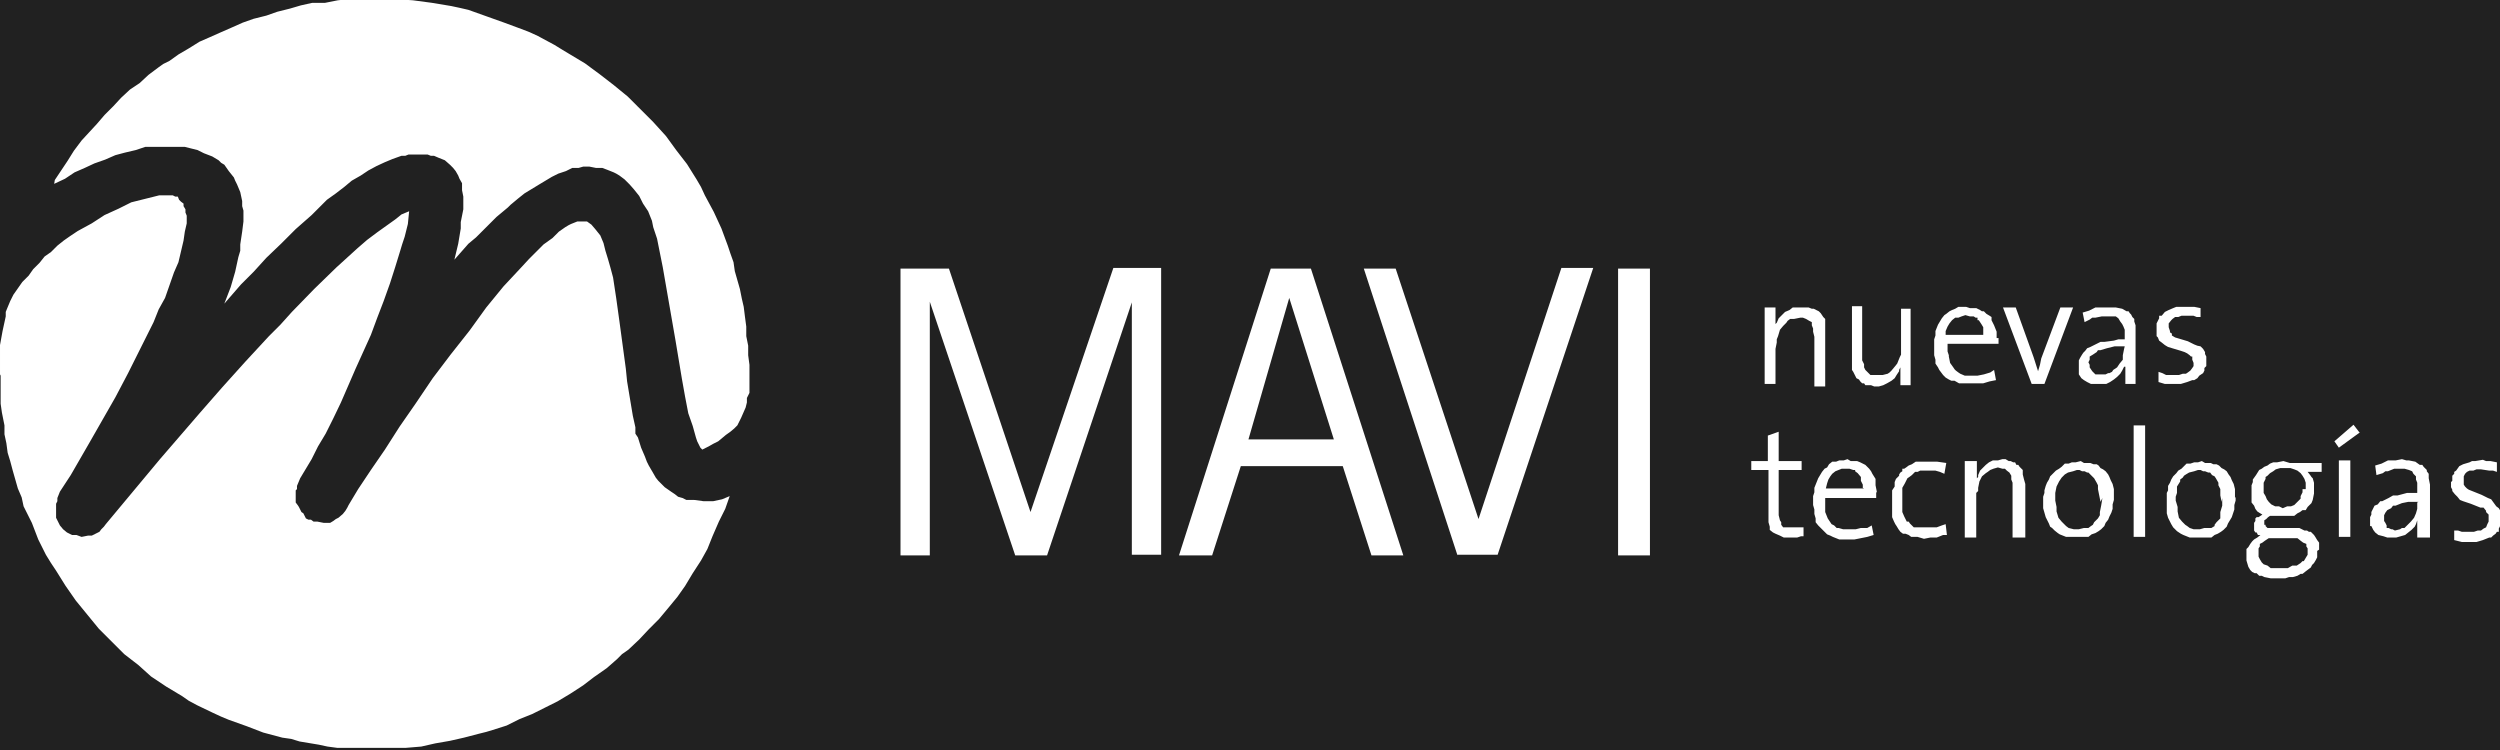
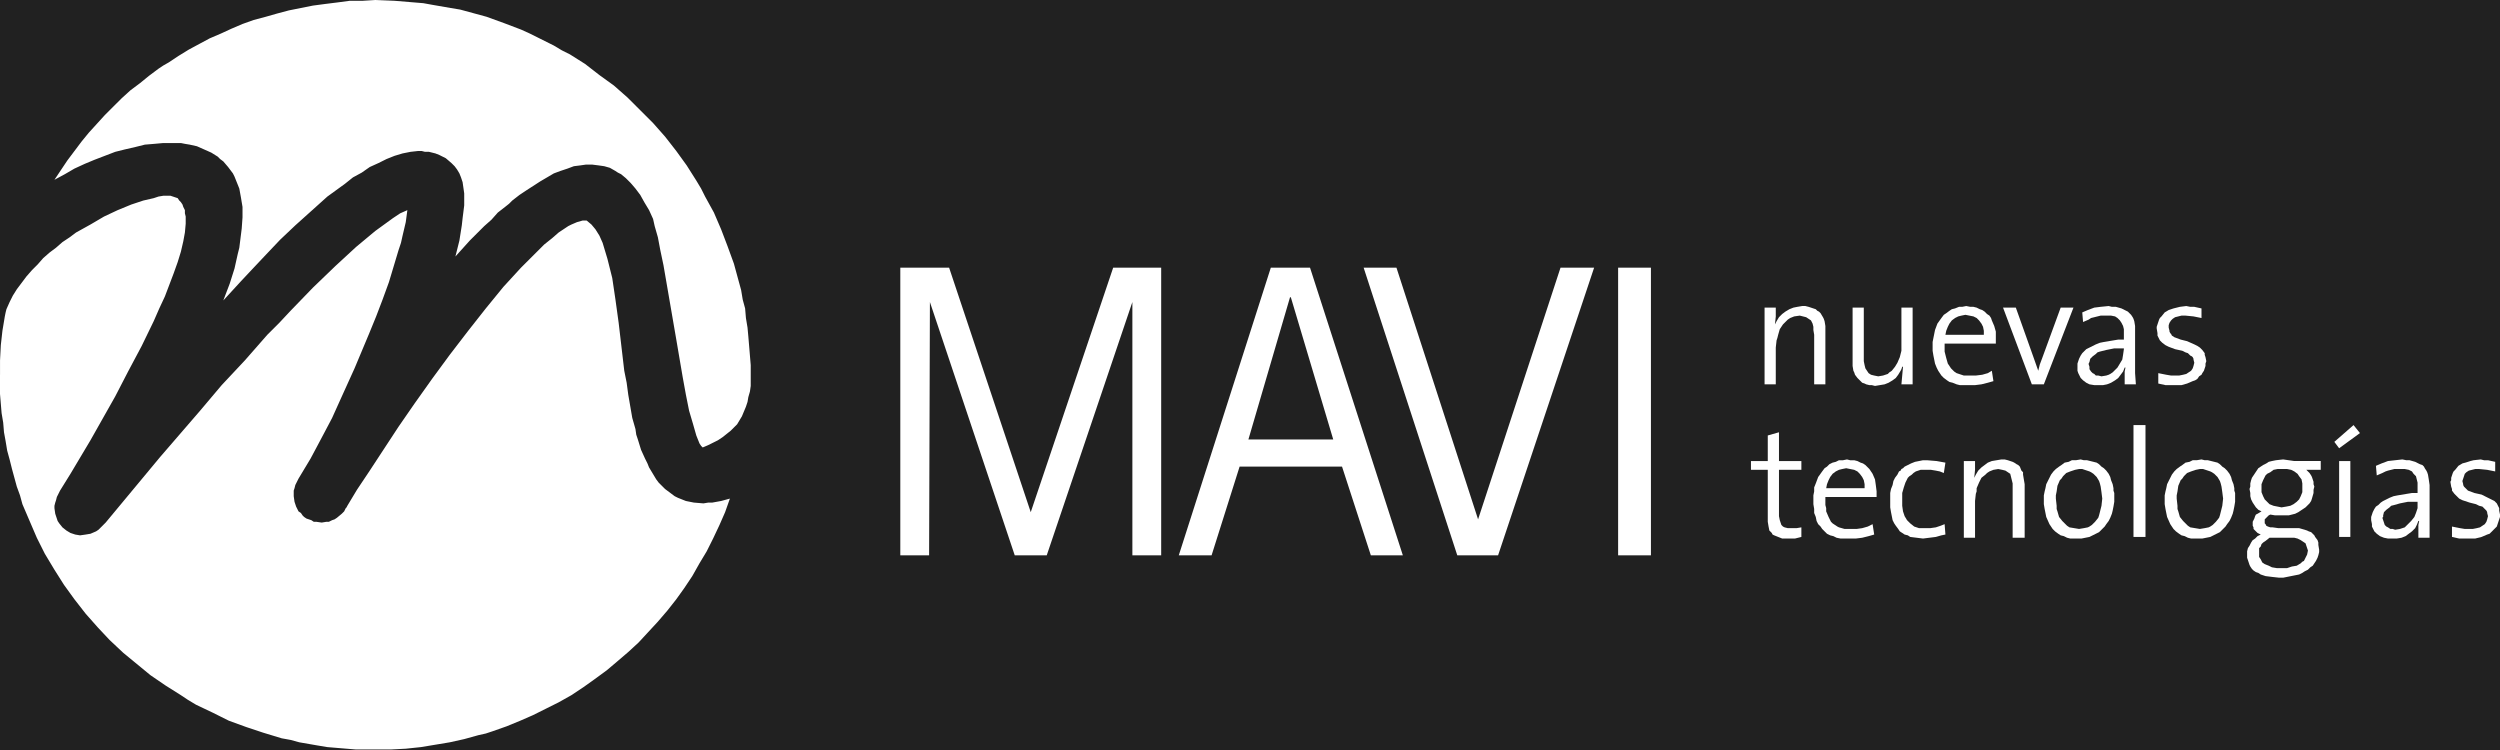
- <svg xmlns="http://www.w3.org/2000/svg" width="392.3" height="117.6" viewBox="0 0 392.251 117.596">
-   <switch transform="translate(-48.717 -38.253)">
+ <svg xmlns="http://www.w3.org/2000/svg" width="392.251" height="117.596" viewBox="0 0 392.251 117.596">
+   <switch transform="translate(-48.717,-38.253)">
    <g>
-       <path fill="#212121" d="M356.5 17.3h112v160.5H20.4V17.3h280" />
-       <path d="M20.2 16.8h448.4v1H20.2z" />
-       <path d="M468 17.3h1v160.5h-1z" />
-       <path d="M468.6 16.8h.5v.5h-1l.6.5v-1M20.2 177.3h448.4v1H20.2z" />
-       <path d="M469 177.8v.5h-.4v-1l-.5.5h1M19.7 17.3h1v160.5h-1z" />
-       <path d="M20.2 178.3h-.5v-.5h1l-.5-.5v1M19.7 17.3v-.5h.5v1l.5-.5h-1" />
-       <path d="M57.3 66.5l1-1.5 1-1.5 1-1.6 1.2-1.6 1.2-1.3 1.2-1.3 1.2-1.4 1.4-1.4 1.2-1.3 1.4-1.3 1.5-1L72 50l1.6-1.2.7-.5 1-.5 1.4-1 1.7-1 1.6-1 1.6-.7 1.8-.8 1.6-.7 1.8-.8 1.7-.6 2-.5 1.7-.6 2-.5 1.7-.5 1.8-.4h2l2-.4 1.8-.2h7l3 .2 1.5.2 1.5.2 3 .5 1.4.3 1.3.3 2.8 1 2.8 1 2.7 1 1.3.5 1.3.6 2.6 1.4 1.3.8 1 .6 2.5 1.5 2.3 1.7 2.2 1.7 2.2 1.8 2 2 2 2 2 2.2 1.6 2.2 1.7 2.2 1.5 2.4.7 1.2.6 1.3 1.4 2.6 1.2 2.6 1 2.7.4 1.2.5 1.4.2 1.4.4 1.4.4 1.4.3 1.5.3 1.3.2 1.6.2 1.5V91l.3 1.5V94l.2 1.5v4.4l-.4.8v.7l-.2.8-.7 1.6-.3.6-.3.6-.5.5-.6.5-.7.5-.6.5-.6.5-.8.4-.7.4-1 .5-.3-.3-.2-.4-.3-.6-.2-.6-.5-1.8-.7-2-.5-2.6-.5-2.8-1-6-2-11.5-.5-2.5-.4-2-.6-1.8-.2-1-.6-1.5-.8-1.2-.6-1.2-.8-1-.7-.8-.4-.4-.4-.4-.8-.6-.5-.3-.4-.2-1-.4-.8-.3h-1l-1-.2h-1l-.7.2h-1l-1 .5-1.2.4-1 .5-2 1.2-2.3 1.4-1 .8-1.2 1-.4.4-.6.5-1.2 1-1 1-1 1-1.2 1.2-1.2 1-2.2 2.5.6-2.5.4-2.4v-1l.2-1 .2-1v-2l-.2-1V67l-.4-.7-.2-.5-.4-.7-.4-.5-.5-.5-.8-.7-1-.4-.7-.3h-.5l-.5-.2h-3l-.5.2h-.6l-1.4.5-1.2.5-1.3.6-1.3.7-1.2.8-1.4.8-1.2 1-1.3 1-1.4 1-2.4 2.4-2.5 2.2-2.3 2.3-2.3 2.2-2 2.2-2 2-2.6 3 1-2.6.7-2.4.5-2.3.3-1v-1l.3-2 .2-1.6v-1.7l-.2-.7v-.8l-.3-1.4-.5-1.2-.3-.6-.2-.5-.8-1-.7-1-.5-.3-.4-.4-1-.6-1.3-.5-1-.5-1.2-.3-.8-.2H71.5l-1.5.5-1.7.4-1.5.4-1.6.7-1.7.6-1.5.7-1.6.7-1.5 1-1.7.8zM48.7 97v-4.6l.4-2.2.5-2.3v-.7l.2-.5.5-1.2.5-1 .7-1 .7-1 1-1 .7-1 1-1 .8-1 1-.7 1-1 1-.8 1-.7 1.2-.8 2.2-1.2 2-1.3 2.2-1 2-1 2-.5 1.6-.4.8-.2H75.8l.4.2h.4l.2.5.3.3.4.3v.4l.3.5v.5l.2.5v1.2l-.3 1.3-.2 1.4-.4 1.7-.4 1.7L76 81 74.6 85l-1 1.8-.8 2-2 4-2 4-2 3.8-4 7-3 5.2-1.7 2.6-.4 1v.5l-.2.4v2.2l.2.4.2.4.2.4.5.6.6.5.8.4h.7l.8.3 1-.2h.6l.8-.4.4-.2.3-.4.4-.4.3-.4 8.5-10.2 6.3-7.3 3.5-4 3.6-4 3.7-4 1.8-1.8 1.8-2 3.5-3.6 3.5-3.4 3.3-3 1.5-1.3 1.6-1.2 1.4-1 1.4-1 1-.8 1.2-.5-.2 2-.5 2-.4 1.2-.3 1-.8 2.6-.8 2.5-1 2.8-1 2.6-1 2.7-2.4 5.3-2.3 5.3-1.2 2.5-1.2 2.4-1.2 2-1 2-1.8 3-.5 1.2v.5l-.2.2v1.9l.3.4.2.3.4.8.3.2.2.4.2.4.4.2h.4l.4.3h.6l1 .2h1l.5-.3.4-.3.4-.2.7-.6.4-.5.3-.5.2-.4 1.5-2.5 2-3 2.2-3.2 2.3-3.6 2.5-3.6 2.7-4 2.8-3.7 3-3.8 2.6-3.6 2.7-3.3 2.8-3 1.2-1.3 1.3-1.3 1-1 1.4-1 1-1 1-.7.5-.3.4-.2 1-.4h1.5l.7.5.6.7.8 1 .5 1.2.3 1.2.4 1.3.4 1.4.4 1.5.5 3.3.5 3.6 1 7.4.2 2 .3 1.8.6 3.6.4 1.8v1l.4.6.5 1.6.6 1.4.3.8.3.6.7 1.2.4.7.4.5 1 1 1 .7.6.4.5.4.7.2.6.3H157.6l1.5.2h1.5l1.4-.3 1.2-.5-.7 2-1 2-1 2.3-.4 1-.4 1-1 1.8-1.3 2-1.2 2-1.2 1.7-1.4 1.7-1.5 1.8-1.6 1.6-1.5 1.6-1.7 1.6-1 .7-.8.8-1.6 1.4-2 1.4-1.7 1.3-2 1.3-2 1.2-2 1-2 1-2 .8-2 1-2.2.7-1 .3-1.2.3-2.3.6-2.2.5-2.3.4-2.2.5-2.4.2h-10.8l-1.5-.2-1.4-.3-3-.5-1.3-.4-1.4-.2-3-.8-2.6-1-2.8-1-1.2-.5-1.3-.6-2.5-1.2-1.3-.7-1-.7-2.5-1.5-2.4-1.6-2-1.8-2.2-1.7-2-2-2-2-1.8-2.2-1.8-2.2-1.6-2.3-1.5-2.4-.8-1.2-.8-1.3-1.2-2.4-1-2.6-1.3-2.6-.3-1.4-.6-1.4-.4-1.4-.4-1.4-.4-1.5-.4-1.3-.2-1.5-.3-1.4v-1.4L49 103l-.2-1.4v-4.4z" fill="#fff" />
-       <path clip-rule="evenodd" fill="#fff" fill-rule="evenodd" d="M328.5 121l-.3-.4v-.4l-.2-.3-.2-.8V112h3.6v-1.4h-3.6V106l-1.7.6v4h-2.6v1.4h2.7v8.2l.2.7v.5l.5.4.4.2.7.3.6.3h2.1l.6-.2h.4V121h-2.7M343.2 115.4l-.2-1v-1l-.5-.8-.2-.4-.3-.4-.2-.2-.4-.4-.4-.2-.4-.2-.5-.2h-1l-.5-.3-.6.2h-.7l-.5.2h-.6l-.5.4-.3.5-.4.2-.4.5-.6 1-.4 1-.2.5v.7l-.2.6v1.4l.2.7v.7l.2.7v.6l.4.5.4.4.2.2.4.4.4.4.5.2.4.2.5.2.5.2h2.4l1-.2 1-.2 1-.3-.3-1.5-.7.4h-1l-.8.2h-2l-.7-.2h-.3l-.4-.4-.4-.2-.2-.3-.4-.6-.4-1v-2.2h8v-.8zm-2-.5h-6l.2-.8.2-.6.3-.5.3-.4.5-.4.5-.2.5-.2h1.2l.6.2h.3v.2l.4.3.5.6v.6l.3.6v.7zM350.3 121H349l-.6-.6-.2-.3h-.3l-.4-.8-.3-.7v-3.8l.4-.7.4-.8.3-.2.4-.3.2-.2.3-.3h.4l.4-.2h2.4l.7.2.7.3.3-1.7-1.4-.2H349.3l-.6.4-.5.2-.4.3-.3.2h-.3v.4l-.3.2-.2.3v.2l-.5.5-.2.5v.7l-.4.6v4.2l.3.7.2.4.2.3.3.5.3.4.4.3h.4l.5.2.4.3h1l1 .3 1-.2h1l1-.4h.6l-.2-1.7-.6.2-.8.3h-1.6M365.6 111.5l-.2-.3h-.3l-.2-.4h-.3l-.4-.2h-.3l-.5-.3h-.5l-.7.2h-.8l-.6.3-.5.4-.4.4-.5.5-.3.7v.3l-.2.2V110.6H357v12h1.8v-7l.3-.3v-.5l.2-1 .4-.8.6-.5.3-.2.4-.3.5-.2.7-.2.7.2h.4l.3.3.4.3.3.5v.6l.2.5v8.6h2v-8.4l-.2-.7-.2-.8V112M380.4 116.4V115l-.2-.8-.3-.6-.2-.5-.2-.4-.4-.5-.4-.3-.4-.2-.3-.4-.3-.2h-.5l-.5-.2h-1l-.5-.3-.8.2h-.6l-.5.2h-.6l-.5.5-.4.3-.5.3-.4.4-.5.5-.2.5-.3.5-.2.5-.2.7v.4l-.2.6V118l.2.7.2.7.5 1 .2.5.3.2.4.4.5.4.3.2.5.2.5.2h3.5l.5-.4.6-.2.5-.3.4-.3.5-.5.2-.5.4-.5.2-.5.3-.6.2-.6v-.7l.2-.7v-.6zm-1.8 0l-.2 1.2-.2 1v.5l-.3.5-.6.6-.2.4-.3.2-.4.3H375.7l-.8.2h-.8l-.8-.2-.4-.3-.2-.2-.5-.5-.5-.6-.3-1v-.7l-.2-1v-1.2l.2-1 .4-.8.2-.3.2-.3.3-.3.2-.2.5-.3.8-.2.6-.2h.4l.4.2h.4l.4.2h.2l.4.4.2.2.3.3.4.7.2.4v.6l.2 1 .2 1zM385.3 105h-1.8v17.5h1.8M399.4 116.4V115l-.2-.8-.3-.6-.2-.5-.3-.4-.3-.5-.4-.3-.4-.2-.4-.4-.4-.2h-.5l-.4-.2h-.9l-.5-.3-.6.2h-.6l-.6.2h-.6l-.5.5-.3.3-.5.3-.3.4-.5.5-.3.5-.2.5-.3.5v.7l-.2.4V118.8l.2.7.5 1 .3.5.2.2.4.4.6.4.4.2.5.2.5.2h3.4l.5-.4.5-.2.5-.3.4-.3.5-.5.2-.5.3-.5.3-.5.2-.6.2-.6v-.7l.2-.7v-.6zm-2 0v1.2l-.3 1v1l-.6.6-.3.4v.2l-.5.3H394.6l-.7.2h-1l-.6-.2-.4-.3-.3-.2-.5-.5-.5-.6-.2-1v-.7l-.3-1v-.6l.2-.6v-1l.5-.8v-.3l.4-.3.2-.3.3-.2.5-.3.8-.2.6-.2h.4l.4.2h.3l.5.2h.3l.3.4.4.2.2.3.4.7v.4l.3.6v1l.2 1zM412.6 124.5v-1.1l-.3-.4-.3-.5-.2-.3-.2-.2-.3-.3h-.3l-.3-.2h-.4l-.8-.4h-5l-.3-.3v-.2h-.2v-.7l.3-.2.3-.3.3-.2H408.7l.5-.4.4-.2.4-.3h.5l.3-.5.3-.3.3-.3.2-.5.2-1V114l-.2-.7-.2-.2-.2-.3-.4-.5h2.2v-1.4h-5l-1-.3-1 .2h-.6l-.5.2-.4.3-.5.2-.4.3-.4.2-.5.8-.5.7v.4l-.2.5v2.7l.4.5.2.5.3.4.3.2.5.3-.6.4h-.3l-.2.2v.4l-.2.3v1.2l.2.3h.2l.2.4h.4l-.5.4-.5.3-.3.3-.3.4-.3.5-.3.3v1.8l.3 1 .3.5.3.3.4.2h.3l.4.4h.4l.4.2 1 .2h2.3l.6-.2h.6l.7-.2.5-.3h.3l.5-.4.4-.3.4-.3.2-.4.3-.3.3-.5.2-.4v-1zM410 115v.5l-.3.6v.4l-.2.2-.4.4-.4.4-.5.2h-.6l-.7.3-.6-.3h-.6l-.6-.3-.4-.4-.3-.4-.2-.5-.3-.5V114l.3-.6v-.3l.3-.2.2-.2.2-.2.5-.3.4-.3.7-.2h1.6l.6.2.5.2.5.4.3.4.3.5.2.6v1zm.8 9.6v.7l-.3.5-.3.5h-.2l-.3.3-.6.4h-.7l-.7.4H405l-.5-.4-.6-.2-.3-.3-.3-.5-.2-.4v-1.3l.2-.3v-.4l.4-.2.4-.3.6-.4h4.5l.5.4.4.3.5.2v.4l.2.3v.3zM417.5 122.5v-12h-1.8v12h1.8zm1.5-16.3l-1-1.3-3 2.6.7 1 3.3-2.4zM430 122.6v-8.3l-.2-1v-.7l-.3-.4v-.2l-.3-.3-.2-.2-.2-.3h-.4l-.7-.5-1-.2h-.4l-.7-.2-1 .2h-1.2l-1 .5-1 .3.2 1.5 1-.3.4-.3h.4l1-.4h1.6l.7.2.5.2.2.4.4.4v.5l.2.5v1.6h-1.6l-1.5.4h-.7l-.7.4-1 .5h-.3l-.4.5-.5.2-.2.4-.3.6v.4l-.2.4v1.4h.2l.3.6.3.4.5.4.8.2.6.2h1.4l.7-.2.7-.2.5-.4.5-.4.5-.5.2-.4.2-.6V122.6h1.7zm-2-5.5v1l-.2.7-.3.7-.5.6-.5.5-.2.2-.3.3h-.4l-.3.2-.8.2-.4-.2h-.2l-.4-.2h-.3v-.4l-.2-.4-.2-.3v-.9l.2-.4.3-.4.6-.3.3-.4h.4l1-.4 1-.2h1.6zM439.6 116.6l-.5-.2-1-.5-1-.4-1-.4-.3-.2-.3-.3-.2-.3V113l.2-.4.3-.3.4-.2h.6l.5-.2h.7l1.3.2h.6l.6.2v-1.5l-1-.2h-.7l-.5-.2-1.2.2h-.5l-.4.2-1 .3-.6.3-.5.7-.3.2v.3l-.3.3v.8l-.2.2v.8l.2.4v.2l.4.5.4.4.4.5.5.2 1.2.4 1 .4.5.2h.5l.4.5v.2l.2.2.2.2v1.1l-.2.4-.2.5-.4.2-.4.3h-.5l-.6.2h-1.9l-.6-.2h-.6v1.5l1.2.3h2.3l1-.3 1-.4h.3l.3-.3.4-.3.2-.3h.3v-.5l.2-.4v-.3l.3-.3v-.4l-.2-.6v-.7l-.3-.5-.4-.3M334.4 87.4l-.3-.3-.4-.2-.4-.2h-.3l-.5-.2H330l-.5.4-.7.3-.5.5-.5.5-.3.7-.2.2v.2-2.8h-1.7v12h1.7V93l.2-1v-.5l.2-.5.3-1 .5-.6.5-.5.2-.3.4-.3h.6l1-.2h.4l.5.2.5.3.4.2v.5l.2.5v.5l.2.8v7.8h1.7V88.3l-.3-.3M346.8 94.3l-.4 1-.4.5-.5.6-.3.3-.3.2-.8.2h-1.9l-.4-.4-.4-.4-.2-.4v-.5l-.3-.6v-8.5h-1.6V96.3l.2.3.2.4.3.6.4.2.2.3.3.3h.3l.2.3h.9l.5.2h.7l.7-.2.6-.3.7-.4.5-.4.3-.5.4-.6v-.2l.2-.4v2.8h1.6v-12H347v7.2M362 91.3v-1l-.4-1-.4-.8V88l-.3-.2-.5-.3-.4-.4h-.3l-.3-.2-.6-.3h-1l-.6-.2H356l-.5.3-.5.2-.4.2-.5.4-.3.2-.4.5-.6 1-.4 1v.7l-.2.6V94l.2.7v.6l.4.6.2.4.3.4.3.4.4.4.5.3.4.2h.5l.7.4h3.8l1-.3 1-.2-.3-1.6-.6.4-1 .3-1 .2H357l-.7-.3-.3-.2-.4-.3-.2-.2-.2-.3-.5-.7-.2-1V94l-.2-.6v-1.2h8v-.9zm-2-.5h-6v-.6l.3-.7.3-.5.4-.5.5-.4h.5l.5-.2.6-.2.7.2h.6l.3.2h.3v.4h.2l.4.6.3.5V90.8zM365 86.5h-2l4.5 12h2l4.5-12h-2l-3 8-.2 1-.3 1-.7-2.2M383.8 98.6v-9.3l-.2-.6v-.4l-.3-.3-.2-.4-.2-.2-.2-.3h-.3l-.7-.4-1-.2h-3.2l-1 .5-1 .3.3 1.5.8-.4.4-.3h.5l1-.2h2.2l.4.3.3.5.3.4.2.4.2.5v1.5h-1l-.7.2-1.5.2h-.6l-.6.3-1 .5-.5.2-.3.4-.3.3-.2.3-.3.5-.2.4V97l.4.6.4.3.5.3.6.3H379.2l.6-.3.6-.4.5-.4.5-.5.3-.5.3-.6h.2V98.5h1.6zM382 93l-.2 1v.7l-.5.6-.4.6-.6.4-.2.3-.4.2h-.2l-.4.2H377.5l-.3-.3-.2-.2-.2-.3-.2-.3v-.4l-.2-.4.2-.4v-.5l.5-.3.6-.4.2-.3h.4l1-.3 1.2-.3h1.6zM393.5 92.5l-.5-.2-1-.5-1-.3-1-.3-.5-.3v-.3l-.3-.2v-.2l-.2-.6V89l.4-.5.2-.2.4-.3h.5l.5-.2h1.9l.5.2h.6v-1.4l-1-.2h-2.8l-.5.2-.7.3-.6.3-.5.6h-.4v.4l-.2.4-.2.4V91l.2.2.2.5.4.3.5.4.5.3 1 .3 1 .3.6.2.4.2.4.3.2.2h.2v.5l.2.5v.5l-.2.3-.3.4-.4.3-.3.2h-.5l-.6.2h-2l-.6-.3-.6-.2v1.6l1 .3h2.5l1-.3.8-.3h.3l.5-.3.3-.4.3-.2.3-.2.2-.4V96l.3-.3v-1.5l-.2-.4v-.3l-.3-.5-.4-.4" />
-       <path d="M302.6 125.4v-45h5v45h-5zm-112.6 0v-45h7.6l12.8 38.2 13-38.3h7.5v45h-4.6V85.7L213 125.4h-5l-13.4-39.8v39.8H190zm43.7 0l14.4-45h6.3l14.5 45h-5l-4.5-14h-16l-4.5 14h-5zM251 85l-6.4 22.2H258L251 85zm26.4 40.4l-14.7-45h5l13 39.3 13-39.4h5l-15 45h-6.3z" fill="#fff" />
+       <polygon points="356.466,17.319 412.466,17.319 468.591,17.319 468.591,97.552 468.591,177.784 412.466,177.784 356.466,177.784 300.341,177.784 244.342,177.784 188.217,177.784 132.217,177.784 76.217,177.784 20.219,177.784 20.219,97.552 20.219,17.319 20.219,17.319 76.217,17.319 132.217,17.319 188.217,17.319 244.342,17.319 300.341,17.319 " id="polygon7" style="fill:#212121;fill-opacity:1" />
+       <rect x="20.219" y="16.817" width="448.372" height="1.003" id="rect9" />
+       <rect x="468.089" y="17.319" width="1.004" height="160.465" id="rect11" />
+       <polygon points="468.591,16.817 469.093,16.817 469.093,17.319 468.089,17.319 468.591,17.82 468.591,16.817 " id="polygon13" />
+       <rect x="20.219" y="177.283" width="448.372" height="1.003" id="rect15" />
+       <polygon points="469.093,177.784 469.093,178.286 468.591,178.286 468.591,177.283 468.089,177.784 469.093,177.784 " id="polygon17" />
+       <rect x="19.716" y="17.319" width="1.005" height="160.465" id="rect19" />
+       <polygon points="20.219,178.286 19.716,178.286 19.716,177.784 20.721,177.784 20.219,177.283 20.219,178.286 " id="polygon21" />
+       <polygon points="19.716,17.319 19.716,16.817 20.219,16.817 20.219,17.82 20.721,17.319 19.716,17.319 " id="polygon23" />
+       <path d="m 57.258,66.462 1.005,-1.505 1.005,-1.504 1.129,-1.505 1.131,-1.504 1.13,-1.379 1.255,-1.379 1.256,-1.38 1.381,-1.379 1.256,-1.253 1.381,-1.254 1.508,-1.129 1.381,-1.128 1.506,-1.128 0.754,-0.502 0.879,-0.501 1.507,-1.003 1.632,-1.003 1.633,-0.878 1.633,-0.877 1.758,-0.753 1.632,-0.752 1.758,-0.752 1.758,-0.627 1.884,-0.501 1.758,-0.502 1.883,-0.501 1.883,-0.376 1.884,-0.377 1.884,-0.25 2.009,-0.251 1.884,-0.251 2.008,0 2.01,-0.125 3.014,0.125 3.014,0.251 1.506,0.125 1.381,0.251 2.889,0.502 1.506,0.25 1.382,0.376 2.763,0.753 2.762,1.003 2.637,1.003 1.381,0.626 1.256,0.627 2.512,1.254 1.256,0.752 1.255,0.627 2.386,1.505 2.26,1.755 2.26,1.63 2.135,1.88 2.01,2.006 2.008,2.006 1.884,2.132 1.758,2.256 1.632,2.257 1.508,2.382 0.753,1.254 0.628,1.253 1.381,2.508 1.131,2.633 1.004,2.633 0.502,1.379 0.502,1.379 0.377,1.379 0.377,1.379 0.377,1.379 0.251,1.505 0.376,1.379 0.126,1.504 0.251,1.505 0.126,1.379 0.126,1.504 0.125,1.505 0.125,1.504 0,1.505 0,1.755 -0.125,0.877 -0.251,0.878 -0.126,0.752 -0.251,0.752 -0.628,1.505 -0.377,0.627 -0.376,0.627 -0.503,0.501 -0.502,0.502 -0.627,0.501 -0.629,0.502 -0.753,0.501 -0.753,0.376 -0.754,0.376 -0.879,0.376 -0.251,-0.25 -0.251,-0.376 -0.252,-0.627 -0.25,-0.627 -0.502,-1.755 -0.629,-2.132 -0.502,-2.507 -0.502,-2.758 -1.005,-5.893 -2.009,-11.658 -0.502,-2.383 -0.377,-2.006 -0.502,-1.755 -0.252,-1.128 -0.627,-1.379 -0.754,-1.254 -0.627,-1.128 -0.754,-1.003 -0.754,-0.878 -0.376,-0.376 -0.377,-0.376 -0.753,-0.627 -0.502,-0.251 -0.377,-0.25 -0.879,-0.502 -0.879,-0.251 -0.879,-0.125 -1.005,-0.126 -1.005,0 -0.879,0.126 -1.004,0.125 -1.004,0.376 -1.131,0.377 -1.004,0.376 -2.135,1.253 -2.135,1.379 -1.13,0.753 -1.13,0.877 -0.502,0.502 -0.629,0.501 -1.129,0.878 -1.005,1.128 -1.13,1.003 -1.131,1.129 -1.129,1.128 -2.261,2.507 0.628,-2.507 0.377,-2.382 0.125,-1.128 0.126,-1.004 0.126,-1.002 0,-1.003 0,-0.878 -0.126,-0.878 -0.126,-0.877 -0.251,-0.753 -0.251,-0.626 -0.377,-0.627 -0.377,-0.502 -0.502,-0.501 -0.879,-0.752 -1.004,-0.502 -0.628,-0.251 -0.503,-0.125 -0.502,-0.125 -0.627,0 -0.503,-0.126 -0.628,0 -1.13,0.126 -0.628,0.125 -0.627,0.125 -1.256,0.376 -1.256,0.502 -1.256,0.627 -1.381,0.627 -1.256,0.877 -1.381,0.752 -1.256,1.004 -1.381,1.002 -1.381,1.003 -2.512,2.257 -2.512,2.257 -2.385,2.257 -2.26,2.382 -2.01,2.131 -1.883,2.006 -2.763,3.009 1.005,-2.633 0.753,-2.382 0.503,-2.257 0.25,-1.003 0.126,-1.003 0.251,-2.006 0.126,-1.755 0,-0.878 0,-0.752 L 86.642,69.973 86.517,69.221 86.265,67.842 85.763,66.588 85.512,65.961 85.261,65.46 84.507,64.457 83.754,63.579 83.252,63.203 82.875,62.827 81.87,62.2 80.741,61.698 79.61,61.197 l -1.13,-0.251 -0.753,-0.125 -0.629,-0.126 -1.381,0 -1.381,0 -1.381,0.126 -1.507,0.125 -1.507,0.376 -1.633,0.376 -1.506,0.377 -1.634,0.625 -1.632,0.627 -1.507,0.627 -1.633,0.752 -1.506,0.878 -1.632,0.878 0,0 z m -8.537,30.589 0,-2.257 0.125,-2.382 0.251,-2.257 0.376,-2.257 0.127,-0.627 0.125,-0.501 0.502,-1.128 0.502,-1.003 0.629,-1.003 0.753,-1.003 0.753,-1.003 0.879,-1.003 0.879,-0.878 0.879,-1.003 1.005,-0.877 1.005,-0.753 1.004,-0.877 1.13,-0.753 1.005,-0.752 2.26,-1.254 2.135,-1.253 2.135,-1.003 2.134,-0.878 1.884,-0.627 1.633,-0.376 0.752,-0.251 0.754,-0.125 0.502,0 0.629,0 0.376,0.125 0.376,0.126 0.377,0.125 0.252,0.376 0.25,0.251 0.252,0.376 0.125,0.376 0.252,0.502 0,0.501 0.125,0.502 0,1.128 -0.125,1.379 -0.252,1.379 -0.377,1.63 -0.502,1.63 -0.627,1.755 -1.381,3.636 -0.879,1.881 -0.879,2.006 -1.885,3.886 -2.134,4.012 -2.009,3.887 -3.893,6.895 -3.139,5.266 -1.633,2.633 -0.502,1.003 -0.125,0.501 -0.126,0.376 -0.126,0.502 0,0.376 0.126,0.877 0.126,0.376 0.125,0.377 0.125,0.376 0.252,0.376 0.502,0.627 0.628,0.501 0.628,0.376 0.753,0.251 0.753,0.125 0.879,-0.125 0.754,-0.125 0.879,-0.376 0.377,-0.251 0.377,-0.376 0.376,-0.376 0.377,-0.376 8.538,-10.28 6.277,-7.271 3.389,-4.014 3.641,-3.886 3.516,-4.012 1.884,-1.881 1.758,-1.88 3.516,-3.636 3.517,-3.385 3.264,-3.009 1.507,-1.254 1.507,-1.254 1.381,-1.003 1.381,-1.002 1.131,-0.753 1.13,-0.501 -0.251,1.88 -0.502,2.132 -0.252,1.128 -0.377,1.128 -0.753,2.508 -0.753,2.507 -1.005,2.759 -1.005,2.632 -1.129,2.759 -2.261,5.391 -2.386,5.265 -1.13,2.508 -1.256,2.382 -1.13,2.131 -1.004,1.881 -1.884,3.134 -0.503,1.003 -0.125,0.501 -0.125,0.377 0,0.501 0,0.376 0.125,0.878 0.125,0.376 0.126,0.376 0.377,0.752 0.376,0.251 0.252,0.376 0.251,0.251 0.376,0.251 0.377,0.125 0.377,0.125 0.377,0.251 0.377,0 0.879,0.126 0.753,-0.126 0.376,0 0.503,-0.251 0.376,-0.125 0.377,-0.251 0.754,-0.627 0.377,-0.376 0.25,-0.501 0.127,-0.126 0.125,-0.25 1.506,-2.508 2.01,-3.009 2.135,-3.259 2.385,-3.636 2.512,-3.636 2.762,-3.887 2.763,-3.761 2.888,-3.761 2.763,-3.51 2.763,-3.385 2.762,-3.009 1.256,-1.254 1.256,-1.254 1.129,-1.128 1.256,-1.003 1.005,-0.878 1.13,-0.752 0.377,-0.251 0.502,-0.251 0.879,-0.376 0.879,-0.25 0.628,0 0.753,0.626 0.629,0.753 0.627,1.003 0.502,1.128 0.377,1.254 0.377,1.253 0.377,1.505 0.377,1.504 0.502,3.386 0.502,3.635 0.879,7.522 0.377,1.88 0.251,1.881 0.628,3.636 0.502,1.755 0.125,0.877 0.252,0.753 0.502,1.63 0.628,1.379 0.376,0.752 0.252,0.627 0.753,1.254 0.377,0.626 0.376,0.502 1.005,1.003 1.005,0.752 0.502,0.376 0.502,0.251 0.629,0.251 0.627,0.25 0.628,0.126 0.628,0.125 1.506,0.125 0.754,-0.125 0.628,0 1.382,-0.251 1.381,-0.376 -0.754,2.132 -0.879,2.006 -1.004,2.131 -0.502,1.003 -0.503,1.003 -1.13,1.88 -1.131,2.006 -1.255,1.881 -1.256,1.755 -1.381,1.755 -1.507,1.756 -1.507,1.629 -1.507,1.63 -1.632,1.505 -0.879,0.752 -0.879,0.752 -1.632,1.379 -1.884,1.379 -1.758,1.254 -1.884,1.254 -2.009,1.128 -2.009,1.003 -2.01,1.003 -2.008,0.878 -2.135,0.877 -2.135,0.753 -1.13,0.376 -1.13,0.251 -2.26,0.626 -2.261,0.502 -2.26,0.376 -2.261,0.376 -2.385,0.251 -2.386,0.125 -2.386,0 -3.014,0 -3.014,-0.25 -1.506,-0.126 -1.508,-0.251 -2.887,-0.501 -1.382,-0.376 -1.381,-0.251 -2.888,-0.877 -2.637,-0.878 -2.763,-1.003 -1.255,-0.627 -1.256,-0.627 -2.637,-1.254 -1.256,-0.752 -1.131,-0.752 -2.385,-1.504 -2.386,-1.63 -2.135,-1.756 -2.134,-1.755 -2.135,-2.006 -1.884,-2.006 -1.884,-2.131 -1.758,-2.257 -1.632,-2.256 -1.507,-2.383 -0.753,-1.253 -0.753,-1.254 -1.256,-2.507 -1.131,-2.633 -1.129,-2.633 -0.377,-1.379 -0.502,-1.379 -0.377,-1.379 -0.377,-1.38 -0.377,-1.504 -0.377,-1.379 -0.25,-1.505 -0.252,-1.379 -0.125,-1.504 -0.252,-1.505 -0.125,-1.504 -0.125,-1.504 0,-1.505 0,-1.503 0.004,0 z" style="fill:#ffffff" />
+       <polygon points="328.466,120.869 328.216,120.619 328.089,120.243 327.964,119.866 327.839,119.239 327.839,118.487 327.839,111.969 331.354,111.969 331.354,110.59 327.839,110.59 327.839,106.076 326.081,106.578 326.081,110.59 323.444,110.59 323.444,111.969 326.081,111.969 326.081,119.239 326.081,120.117 326.206,120.869 326.331,121.496 326.708,121.872 326.833,122.123 327.085,122.248 327.712,122.499 328.341,122.75 329.095,122.75 330.349,122.75 330.853,122.625 331.354,122.499 331.354,122.499 331.354,120.995 330.601,121.12 329.722,121.12 329.22,121.12 328.718,120.995 " style="clip-rule:evenodd;fill:#ffffff;fill-rule:evenodd" />
+       <path d="m 343.157,115.354 -0.127,-1.003 -0.125,-0.878 -0.377,-0.877 -0.25,-0.376 -0.252,-0.377 -0.252,-0.25 -0.375,-0.376 -0.377,-0.251 -0.377,-0.125 -0.502,-0.251 -0.502,-0.126 -0.629,0 -0.502,-0.125 -0.627,0.125 -0.629,0 -0.502,0.251 -0.502,0.126 -0.502,0.25 -0.377,0.376 -0.377,0.251 -0.377,0.502 -0.627,0.877 -0.377,1.003 -0.252,0.627 0,0.627 -0.125,0.627 0,0.627 0,0.752 0.125,0.752 0,0.627 0.252,0.627 0.125,0.627 0.252,0.501 0.377,0.376 0.25,0.376 0.377,0.377 0.377,0.376 0.502,0.25 0.502,0.126 0.502,0.251 0.629,0.125 0.627,0 0.629,0 1.129,0 1.004,-0.125 1.006,-0.251 0.879,-0.251 -0.252,-1.63 -0.754,0.376 -0.879,0.251 -0.879,0.125 -0.879,0 -1.004,0 -0.879,-0.25 -0.25,-0.126 -0.377,-0.25 -0.377,-0.251 -0.252,-0.251 -0.377,-0.752 -0.375,-0.878 0,-0.501 -0.127,-0.502 0,-1.253 8.037,0 0,-0.502 0,-0.376 10e-4,0 z m -1.885,-0.502 -6.025,0 0.125,-0.626 0.25,-0.627 0.252,-0.502 0.377,-0.501 0.502,-0.376 0.502,-0.251 0.502,-0.126 0.629,-0.125 0.627,0.125 0.629,0.126 0.25,0.125 0.252,0.126 0.25,0.25 0.127,0.126 0.375,0.501 0.252,0.502 0.125,0.627 0,0.626 -0.001,0 z" style="clip-rule:evenodd;fill:#ffffff;fill-rule:evenodd" />
+       <polygon points="350.313,121.12 349.812,121.12 349.058,120.869 348.431,120.368 348.179,120.117 347.929,119.866 347.552,119.239 347.3,118.487 347.175,117.61 347.175,116.732 347.175,115.604 347.425,114.727 347.677,113.975 348.054,113.223 348.304,112.972 348.681,112.721 348.933,112.47 349.31,112.22 349.687,112.094 350.062,111.969 351.067,111.969 351.694,111.969 352.448,112.094 353.075,112.22 353.704,112.47 353.954,110.841 352.573,110.59 351.067,110.464 350.438,110.464 349.812,110.59 349.183,110.715 348.556,110.966 348.054,111.217 347.552,111.467 347.3,111.718 347.05,111.843 346.923,112.094 346.673,112.22 346.546,112.47 346.421,112.721 346.044,113.223 345.794,113.724 345.667,114.351 345.417,114.978 345.292,115.604 345.292,116.231 345.292,116.983 345.292,117.86 345.417,118.613 345.542,119.239 345.667,119.866 345.919,120.368 346.171,120.744 346.546,121.245 346.798,121.622 347.175,121.872 347.552,122.123 348.054,122.248 348.431,122.499 349.435,122.625 350.438,122.75 351.444,122.625 352.448,122.499 353.327,122.248 353.954,122.123 353.954,122.123 353.829,120.493 353.202,120.744 352.448,120.995 351.569,121.12 350.815,121.12 " style="clip-rule:evenodd;fill:#ffffff;fill-rule:evenodd" />
+       <polygon points="365.632,111.467 365.38,111.217 365.13,111.091 364.753,110.841 364.501,110.715 364.124,110.59 363.749,110.464 363.245,110.339 362.743,110.339 361.991,110.464 361.237,110.59 360.608,110.841 360.106,111.217 359.604,111.593 359.103,112.094 358.726,112.721 358.601,112.972 358.476,113.223 358.601,111.969 358.601,110.59 356.843,110.59 356.843,122.625 358.601,122.625 358.601,116.857 358.726,115.729 358.851,115.354 358.851,114.852 359.228,113.975 359.604,113.223 360.233,112.721 360.483,112.47 360.86,112.22 361.487,111.969 362.241,111.843 362.87,111.969 363.372,112.094 363.749,112.345 364.124,112.596 364.251,113.097 364.376,113.599 364.501,114.1 364.501,114.852 364.501,122.625 366.386,122.625 366.386,122.625 366.386,114.226 366.259,113.473 366.134,112.721 366.134,112.345 365.882,112.094 " style="clip-rule:evenodd;fill:#ffffff;fill-rule:evenodd" />
+       <path d="m 380.448,116.356 0,-0.752 -0.127,-0.376 0,-0.377 -0.125,-0.626 -0.25,-0.627 -0.127,-0.502 -0.25,-0.501 -0.377,-0.502 -0.377,-0.376 -0.377,-0.251 -0.377,-0.376 -0.377,-0.25 -0.502,-0.126 -0.502,-0.125 -0.502,-0.126 -0.502,0 -0.502,-0.125 -0.754,0.125 -0.627,0 -0.504,0.251 -0.627,0.126 -0.502,0.376 -0.377,0.25 -0.502,0.376 -0.377,0.377 -0.377,0.501 -0.252,0.502 -0.25,0.501 -0.252,0.502 -0.125,0.626 -0.125,0.502 -0.127,0.627 0,0.627 0,0.752 0.127,0.752 0.125,0.627 0.125,0.627 0.502,1.128 0.252,0.376 0.252,0.376 0.375,0.377 0.504,0.376 0.377,0.25 0.502,0.126 0.502,0.251 0.502,0.125 1.131,0 0.627,0 0.627,-0.125 0.629,-0.126 0.502,-0.251 0.502,-0.25 0.502,-0.251 0.377,-0.376 0.502,-0.502 0.252,-0.376 0.377,-0.501 0.25,-0.502 0.252,-0.627 0.125,-0.501 0.125,-0.627 0.127,-0.752 0,-0.627 0,0 z m -1.885,0.125 -0.125,1.129 -0.25,1.003 -0.127,0.501 -0.125,0.376 -0.502,0.627 -0.252,0.251 -0.25,0.251 -0.377,0.25 -0.252,0.126 -0.627,0.125 -0.754,0.125 -0.754,-0.125 -0.752,-0.125 -0.377,-0.251 -0.252,-0.251 -0.502,-0.501 -0.502,-0.627 -0.252,-0.878 -0.125,-0.376 0,-0.501 -0.125,-1.129 0,-0.501 0.125,-0.627 0.125,-0.878 0.377,-0.877 0.252,-0.251 0.25,-0.376 0.252,-0.251 0.252,-0.251 0.627,-0.25 0.754,-0.251 0.627,-0.126 0.502,0 0.377,0.126 0.377,0.125 0.377,0.126 0.25,0.125 0.377,0.251 0.252,0.251 0.25,0.25 0.377,0.627 0.127,0.376 0.125,0.502 0.125,0.877 0.125,1.003 0,0 z" style="clip-rule:evenodd;fill:#ffffff;fill-rule:evenodd" />
+       <polygon points="385.345,104.948 383.462,104.948 383.462,122.499 385.345,122.499 385.345,122.499 " id="polygon37" style="clip-rule:evenodd;fill:#ffffff;fill-rule:evenodd" />
+       <path d="m 399.407,116.356 0,-0.752 -0.125,-0.376 0,-0.377 -0.127,-0.626 -0.25,-0.627 -0.127,-0.502 -0.25,-0.501 -0.377,-0.502 -0.377,-0.376 -0.377,-0.251 -0.377,-0.376 -0.375,-0.25 -0.504,-0.126 -0.502,-0.125 -0.502,-0.126 -0.502,0 -0.502,-0.125 -0.754,0.125 -0.627,0 -0.502,0.251 -0.629,0.126 -0.502,0.376 -0.377,0.25 -0.502,0.376 -0.377,0.377 -0.377,0.501 -0.25,0.502 -0.252,0.501 -0.25,0.502 -0.127,0.626 -0.125,0.502 -0.125,0.627 0,0.627 0,0.752 0.125,0.752 0.125,0.627 0.127,0.627 0.502,1.128 0.25,0.376 0.252,0.376 0.377,0.377 0.502,0.376 0.377,0.25 0.502,0.126 0.502,0.251 0.502,0.125 1.131,0 0.627,0 0.629,-0.125 0.627,-0.126 0.502,-0.251 0.502,-0.25 0.502,-0.251 0.377,-0.376 0.502,-0.502 0.252,-0.376 0.377,-0.501 0.25,-0.502 0.252,-0.627 0.125,-0.501 0.127,-0.627 0.125,-0.752 0,-0.627 0,0 z m -1.883,0.125 -0.127,1.129 -0.25,1.003 -0.127,0.501 -0.125,0.376 -0.502,0.627 -0.252,0.251 -0.25,0.251 -0.377,0.25 -0.252,0.126 -0.627,0.125 -0.754,0.125 -0.752,-0.125 -0.754,-0.125 -0.377,-0.251 -0.252,-0.251 -0.502,-0.501 -0.502,-0.627 -0.25,-0.878 -0.127,-0.376 0,-0.501 -0.125,-1.129 0,-0.501 0.125,-0.627 0.127,-0.878 0.375,-0.877 0.252,-0.251 0.252,-0.376 0.25,-0.251 0.252,-0.251 0.627,-0.25 0.754,-0.251 0.627,-0.126 0.502,0 0.377,0.126 0.377,0.125 0.377,0.126 0.252,0.125 0.375,0.251 0.252,0.251 0.252,0.25 0.375,0.627 0.127,0.376 0.125,0.502 0.125,0.877 0.127,1.003 0,0 z" style="clip-rule:evenodd;fill:#ffffff;fill-rule:evenodd" />
+       <path d="m 412.591,124.505 -0.125,-0.752 0,-0.376 -0.127,-0.376 -0.375,-0.502 -0.127,-0.251 -0.25,-0.25 -0.252,-0.251 -0.377,-0.125 -0.25,-0.126 -0.377,-0.125 -0.879,-0.251 -0.879,0 -2.387,0 -0.879,-0.125 -0.375,0 -0.377,-0.126 -0.252,-0.125 -0.125,-0.251 -0.125,-0.125 0,-0.251 0,-0.376 0.25,-0.251 0.125,-0.125 0.127,-0.126 0.125,-0.125 0.252,-0.125 0.752,0.125 0.879,0 0.629,0 0.627,0 1.004,-0.251 0.504,-0.25 0.375,-0.251 0.377,-0.251 0.377,-0.251 0.377,-0.376 0.252,-0.251 0.25,-0.376 0.125,-0.376 0.252,-0.877 0,-0.502 0.125,-0.501 -0.125,-0.376 0,-0.377 -0.252,-0.752 -0.125,-0.25 -0.25,-0.377 -0.504,-0.501 2.262,0 0,-1.379 -4.145,0 -0.879,-0.126 -0.879,-0.125 -1.129,0.125 -0.629,0.126 -0.502,0.125 -0.377,0.251 -0.502,0.251 -0.377,0.25 -0.377,0.251 -0.502,0.752 -0.502,0.753 -0.125,0.376 -0.127,0.501 0,0.502 -0.125,0.376 0.125,0.627 0,0.501 0.127,0.502 0.25,0.501 0.252,0.376 0.25,0.376 0.377,0.377 0.502,0.25 -0.627,0.376 -0.252,0.126 -0.125,0.25 -0.125,0.377 -0.125,0.25 -0.127,0.251 0,0.251 0,0.376 0.127,0.251 0,0.25 0.25,0.251 0.125,0.126 0.252,0.25 0.502,0.251 -0.502,0.251 -0.377,0.376 -0.377,0.251 -0.25,0.376 -0.252,0.501 -0.25,0.376 -0.127,0.502 0,0.627 0,0.376 0.127,0.376 0.25,0.752 0.125,0.251 0.252,0.376 0.252,0.251 0.375,0.251 0.377,0.125 0.377,0.251 0.377,0.125 0.377,0.125 1.004,0.126 1.131,0.125 0.627,0 0.629,-0.125 0.627,-0.126 0.627,-0.125 0.629,-0.125 0.502,-0.251 0.377,-0.251 0.502,-0.251 0.377,-0.376 0.377,-0.25 0.25,-0.377 0.252,-0.376 0.25,-0.501 0.127,-0.376 0.125,-0.502 0,-0.376 0,0 z m -2.637,-9.653 0,0.627 -0.252,0.627 -0.125,0.251 -0.125,0.251 -0.377,0.376 -0.502,0.376 -0.502,0.251 -0.629,0.125 -0.752,0.125 -0.629,-0.125 -0.627,-0.125 -0.629,-0.251 -0.377,-0.376 -0.375,-0.376 -0.252,-0.502 -0.252,-0.627 0,-0.627 0,-0.626 0.252,-0.627 0.125,-0.251 0.127,-0.251 0.125,-0.25 0.25,-0.251 0.504,-0.251 0.502,-0.376 0.627,-0.126 0.754,0 0.754,0 0.627,0.126 0.502,0.251 0.502,0.376 0.252,0.376 0.377,0.501 0.125,0.627 0,0.752 0,0 z m 0.879,9.778 -0.125,0.627 -0.252,0.502 -0.25,0.501 -0.252,0.126 -0.252,0.25 -0.627,0.377 -0.754,0.125 -0.752,0.251 -1.006,0 -0.627,0 -0.754,-0.126 -0.502,-0.25 -0.627,-0.251 -0.377,-0.251 -0.252,-0.501 -0.25,-0.376 0,-0.627 0,-0.377 0,-0.376 0.25,-0.25 0.125,-0.376 0.252,-0.251 0.377,-0.251 0.627,-0.501 0.754,0 2.512,0 0.627,0 0.502,0.125 0.502,0.251 0.377,0.25 0.377,0.251 0.125,0.376 0.127,0.376 0.125,0.376 0,0 z" style="clip-rule:evenodd;fill:#ffffff;fill-rule:evenodd" />
+       <path d="m 417.487,122.499 0,-11.909 -1.758,0 0,11.909 1.758,0 0,0 z m 1.508,-16.297 -1.006,-1.254 -3.014,2.633 0.754,1.003 3.266,-2.382 0,0 z" style="clip-rule:evenodd;fill:#ffffff;fill-rule:evenodd" />
+       <path d="m 429.919,122.625 0,-1.756 0,-1.88 0,-4.639 -0.127,-0.878 -0.125,-0.752 -0.125,-0.376 -0.127,-0.251 -0.25,-0.376 -0.125,-0.251 -0.252,-0.25 -0.377,-0.126 -0.754,-0.376 -0.879,-0.251 -0.502,0 -0.627,-0.125 -1.131,0.125 -1.129,0.126 -1.006,0.376 -0.879,0.376 0.127,1.505 0.879,-0.377 0.502,-0.25 0.377,-0.126 1.004,-0.251 0.879,0 0.754,0 0.627,0.126 0.502,0.251 0.252,0.376 0.377,0.376 0.125,0.501 0.125,0.502 0,0.627 0,1.003 -0.879,0 -0.754,0.125 -1.506,0.251 -0.627,0.125 -0.629,0.251 -1.004,0.501 -0.377,0.251 -0.377,0.376 -0.377,0.251 -0.25,0.376 -0.252,0.502 -0.125,0.376 -0.125,0.376 0,0.501 0.125,0.627 0,0.376 0.125,0.251 0.252,0.502 0.377,0.376 0.502,0.376 0.627,0.251 0.629,0.125 0.627,0 0.754,0 0.752,-0.125 0.629,-0.251 0.502,-0.376 0.502,-0.376 0.502,-0.502 0.252,-0.501 0.252,-0.627 0.125,0 -0.125,0.627 0,0.626 0,1.38 1.758,0 0,0 z m -1.885,-5.517 0,0.878 -0.25,0.752 -0.252,0.627 -0.502,0.627 -0.502,0.501 -0.252,0.251 -0.25,0.251 -0.377,0.125 -0.377,0.125 -0.754,0.126 -0.377,-0.126 -0.377,0 -0.375,-0.25 -0.252,-0.126 -0.252,-0.25 -0.125,-0.376 -0.125,-0.377 -0.125,-0.376 0.125,-0.125 0,-0.251 0.125,-0.501 0.377,-0.376 0.502,-0.377 0.252,-0.25 0.502,-0.126 0.879,-0.251 1.256,-0.25 1.506,0 0,0.125 0,0 z" style="clip-rule:evenodd;fill:#ffffff;fill-rule:evenodd" />
+       <polygon points="439.587,116.607 439.083,116.356 438.079,115.854 436.95,115.604 435.944,115.229 435.694,114.978 435.442,114.727 435.317,114.602 435.192,114.351 435.192,114.226 435.065,113.724 435.192,113.348 435.317,112.972 435.442,112.596 435.694,112.345 436.071,112.094 436.573,111.969 437.075,111.843 437.702,111.843 438.958,111.969 439.587,112.094 440.214,112.22 440.214,110.715 439.083,110.464 438.456,110.464 437.954,110.339 436.823,110.464 436.321,110.59 435.944,110.715 435.065,110.966 434.438,111.342 433.937,111.969 433.685,112.22 433.56,112.47 433.435,112.847 433.308,113.223 433.308,113.599 433.183,113.849 433.308,114.602 433.435,114.978 433.435,115.229 433.81,115.729 434.187,116.105 434.563,116.481 435.065,116.732 436.196,117.108 437.2,117.359 437.702,117.61 438.204,117.735 438.581,118.111 438.708,118.237 438.833,118.362 438.958,118.613 438.958,118.738 439.083,119.239 438.958,119.741 438.833,120.117 438.581,120.493 438.204,120.744 437.829,120.995 437.325,121.12 436.698,121.245 436.071,121.245 435.442,121.245 434.688,121.12 434.062,120.995 433.435,120.869 433.435,122.499 434.563,122.75 435.944,122.75 437.075,122.75 438.079,122.499 438.958,122.123 439.335,121.998 439.587,121.747 439.962,121.371 440.214,121.12 440.466,120.869 440.591,120.493 440.716,120.117 440.841,119.741 440.968,119.365 440.968,118.989 440.968,118.989 440.841,118.362 440.841,117.986 440.716,117.735 440.466,117.233 440.089,116.857 " style="clip-rule:evenodd;fill:#ffffff;fill-rule:evenodd" />
+       <polygon points="334.368,87.397 334.116,87.146 333.864,87.021 333.614,86.771 333.237,86.646 332.86,86.52 332.483,86.395 331.981,86.269 331.479,86.269 330.726,86.395 330.099,86.52 329.47,86.771 328.843,87.146 328.341,87.522 327.839,88.024 327.462,88.651 327.337,88.901 327.21,89.152 327.337,87.898 327.337,86.52 325.579,86.52 325.579,98.555 327.337,98.555 327.337,92.788 327.462,91.659 327.587,91.283 327.712,90.782 327.964,89.904 328.466,89.152 328.968,88.651 329.22,88.4 329.597,88.149 330.224,87.898 331.103,87.773 331.604,87.898 332.106,88.024 332.483,88.274 332.86,88.525 333.112,89.027 333.237,89.528 333.237,90.03 333.362,90.782 333.362,98.555 335.12,98.555 335.12,98.555 335.12,90.155 335.12,89.403 334.995,88.651 334.87,88.274 334.743,88.024 " style="clip-rule:evenodd;fill:#ffffff;fill-rule:evenodd" />
+       <polygon points="346.798,94.292 346.421,95.17 346.044,95.797 345.542,96.424 345.165,96.674 344.915,96.925 344.161,97.176 343.407,97.301 342.78,97.176 342.278,97.051 341.901,96.8 341.649,96.424 341.399,96.048 341.272,95.546 341.147,94.919 341.147,94.292 341.147,86.52 339.39,86.52 339.39,94.919 339.39,95.671 339.515,96.424 339.642,96.674 339.767,97.051 340.144,97.552 340.394,97.803 340.646,98.054 340.896,98.304 341.272,98.43 341.524,98.555 342.026,98.68 342.403,98.68 342.905,98.806 343.659,98.68 344.413,98.555 345.04,98.304 345.667,97.928 346.171,97.552 346.546,97.051 346.923,96.424 347.05,96.173 347.175,95.797 347.3,95.797 347.175,97.176 347.05,98.555 348.808,98.555 348.808,98.555 348.808,86.52 347.05,86.52 347.05,92.286 347.05,93.289 346.923,93.791 " style="clip-rule:evenodd;fill:#ffffff;fill-rule:evenodd" />
+       <path d="m 361.864,91.283 0,-1.003 -0.25,-0.877 -0.377,-0.878 -0.125,-0.376 -0.252,-0.376 -0.377,-0.251 -0.377,-0.376 -0.377,-0.251 -0.375,-0.125 -0.504,-0.251 -0.502,-0.125 -0.502,0 -0.627,-0.126 -0.629,0.126 -0.502,0 -0.627,0.251 -0.502,0.125 -0.377,0.251 -0.502,0.376 -0.377,0.251 -0.377,0.501 -0.629,0.878 -0.375,1.003 -0.127,0.627 -0.125,0.626 -0.125,0.627 0,0.627 0,0.752 0.125,0.753 0.125,0.626 0.127,0.627 0.25,0.627 0.252,0.502 0.25,0.376 0.252,0.376 0.377,0.376 0.502,0.376 0.377,0.251 0.502,0.125 0.627,0.251 0.502,0.125 0.629,0 0.627,0 1.131,0 1.004,-0.125 1.004,-0.251 0.879,-0.25 -0.25,-1.63 -0.629,0.376 -0.879,0.251 -1.004,0.125 -0.879,0 -1.004,0 -0.754,-0.251 -0.377,-0.125 -0.377,-0.251 -0.25,-0.251 -0.252,-0.25 -0.502,-0.753 -0.25,-0.877 -0.127,-0.502 -0.125,-0.501 0,-1.254 8.035,0 0,-0.502 0,-0.376 10e-4,0 z m -1.883,-0.501 -6.027,0 0.127,-0.627 0.25,-0.627 0.252,-0.501 0.377,-0.502 0.502,-0.376 0.502,-0.251 0.502,-0.125 0.627,-0.125 0.629,0.125 0.627,0.125 0.252,0.126 0.25,0.125 0.252,0.251 0.125,0.125 0.377,0.502 0.252,0.501 0.125,0.627 0,0.627 -0.001,0 z" style="clip-rule:evenodd;fill:#ffffff;fill-rule:evenodd" />
+       <polygon points="365.003,86.52 362.995,86.52 367.515,98.555 369.397,98.555 374.044,86.52 374.044,86.52 372.036,86.52 369.147,94.418 368.771,95.421 368.519,96.424 367.767,94.292 " id="polygon55" style="clip-rule:evenodd;fill:#ffffff;fill-rule:evenodd" />
+       <path d="m 383.837,98.555 -0.125,-1.755 0,-1.881 0,-4.639 0,-0.877 -0.125,-0.752 -0.125,-0.377 -0.127,-0.25 -0.25,-0.376 -0.252,-0.251 -0.25,-0.251 -0.252,-0.125 -0.754,-0.376 -0.879,-0.251 -0.627,0 -0.502,-0.126 -1.256,0.126 -1.004,0.125 -1.006,0.376 -0.879,0.376 0.127,1.505 0.879,-0.376 0.375,-0.251 0.504,-0.125 1.004,-0.251 0.879,0 0.754,0 0.627,0.125 0.377,0.251 0.377,0.376 0.25,0.376 0.252,0.502 0.125,0.501 0,0.627 0,1.003 -0.879,0 -0.754,0.125 -1.506,0.251 -0.627,0.126 -0.629,0.25 -1.004,0.502 -0.502,0.251 -0.377,0.376 -0.252,0.25 -0.25,0.377 -0.252,0.501 -0.125,0.376 -0.125,0.376 0,0.502 0,0.627 0.125,0.376 0.125,0.251 0.252,0.501 0.377,0.376 0.502,0.376 0.502,0.251 0.754,0.125 0.627,0 0.754,0 0.627,-0.125 0.629,-0.251 0.627,-0.376 0.502,-0.376 0.377,-0.501 0.377,-0.502 0.25,-0.627 0.127,0 -0.127,0.627 0,0.627 0,1.379 1.758,0 0,0 z m -1.883,-5.516 -0.125,0.877 -0.125,0.752 -0.377,0.627 -0.377,0.627 -0.502,0.502 -0.252,0.25 -0.377,0.251 -0.25,0.126 -0.377,0.125 -0.754,0.125 -0.502,-0.125 -0.377,0 -0.25,-0.251 -0.252,-0.125 -0.252,-0.251 -0.25,-0.376 0,-0.376 -0.125,-0.376 0,-0.126 0.125,-0.25 0.125,-0.502 0.377,-0.376 0.502,-0.376 0.252,-0.251 0.377,-0.125 1.004,-0.251 1.256,-0.251 1.506,0 0,0.126 0,0 z" style="clip-rule:evenodd;fill:#ffffff;fill-rule:evenodd" />
+       <polygon points="393.505,92.537 393.003,92.286 391.874,91.785 390.868,91.534 389.864,91.158 389.487,90.907 389.362,90.657 389.237,90.531 389.11,90.28 389.11,90.155 388.985,89.654 388.985,89.277 389.11,88.901 389.362,88.525 389.614,88.274 389.989,88.024 390.493,87.898 390.995,87.773 391.622,87.773 392.878,87.898 393.505,88.024 394.134,88.149 394.134,86.646 393.003,86.395 392.376,86.395 391.747,86.269 390.743,86.395 390.241,86.52 389.739,86.646 388.985,86.896 388.358,87.271 387.856,87.898 387.604,88.149 387.479,88.4 387.353,88.776 387.228,89.152 387.103,89.528 387.103,89.779 387.228,90.531 387.228,90.907 387.353,91.158 387.604,91.659 387.981,92.036 388.483,92.412 388.985,92.663 389.989,93.039 391.12,93.289 391.622,93.54 391.999,93.665 392.376,94.042 392.626,94.167 392.753,94.292 392.878,94.543 392.878,94.668 393.003,95.17 392.878,95.671 392.753,96.048 392.501,96.424 392.124,96.674 391.747,96.925 391.245,97.051 390.618,97.176 389.989,97.176 389.362,97.176 388.608,97.051 387.981,96.925 387.353,96.8 387.353,98.43 388.483,98.68 389.864,98.68 390.995,98.68 391.874,98.43 392.753,98.054 393.13,97.928 393.505,97.677 393.757,97.301 394.134,97.051 394.259,96.8 394.511,96.424 394.636,96.048 394.761,95.671 394.761,95.295 394.888,94.919 394.888,94.919 394.761,94.292 394.636,93.916 394.636,93.665 394.259,93.164 393.882,92.788 " id="polygon59" style="clip-rule:evenodd;fill:#ffffff;fill-rule:evenodd" />
+       <path d="m 302.601,125.383 0,-45.131 5.148,0 0,45.131 -5.148,0 0,0 z m -112.626,0 0,-45.131 7.658,0 12.808,38.361 12.933,-38.361 7.533,0 0,45.131 -4.52,0 0,-39.74 -13.436,39.74 -5.021,0 -13.31,-39.74 -0.126,39.74 -4.519,0 0,0 z m 43.694,0 14.439,-45.131 6.152,0 14.564,45.131 -5.021,0 -4.521,-13.916 -16.071,0 -4.395,13.916 -5.147,0 0,0 z m 17.453,-40.493 -6.53,22.315 13.31,0 -6.654,-22.315 -0.126,0 0,0 z m 26.242,40.493 -14.691,-45.131 5.148,0 12.807,39.489 12.934,-39.489 5.273,0 -15.068,45.131 -6.403,0 0,0 z" style="fill:#ffffff" />
    </g>
  </switch>
</svg>
